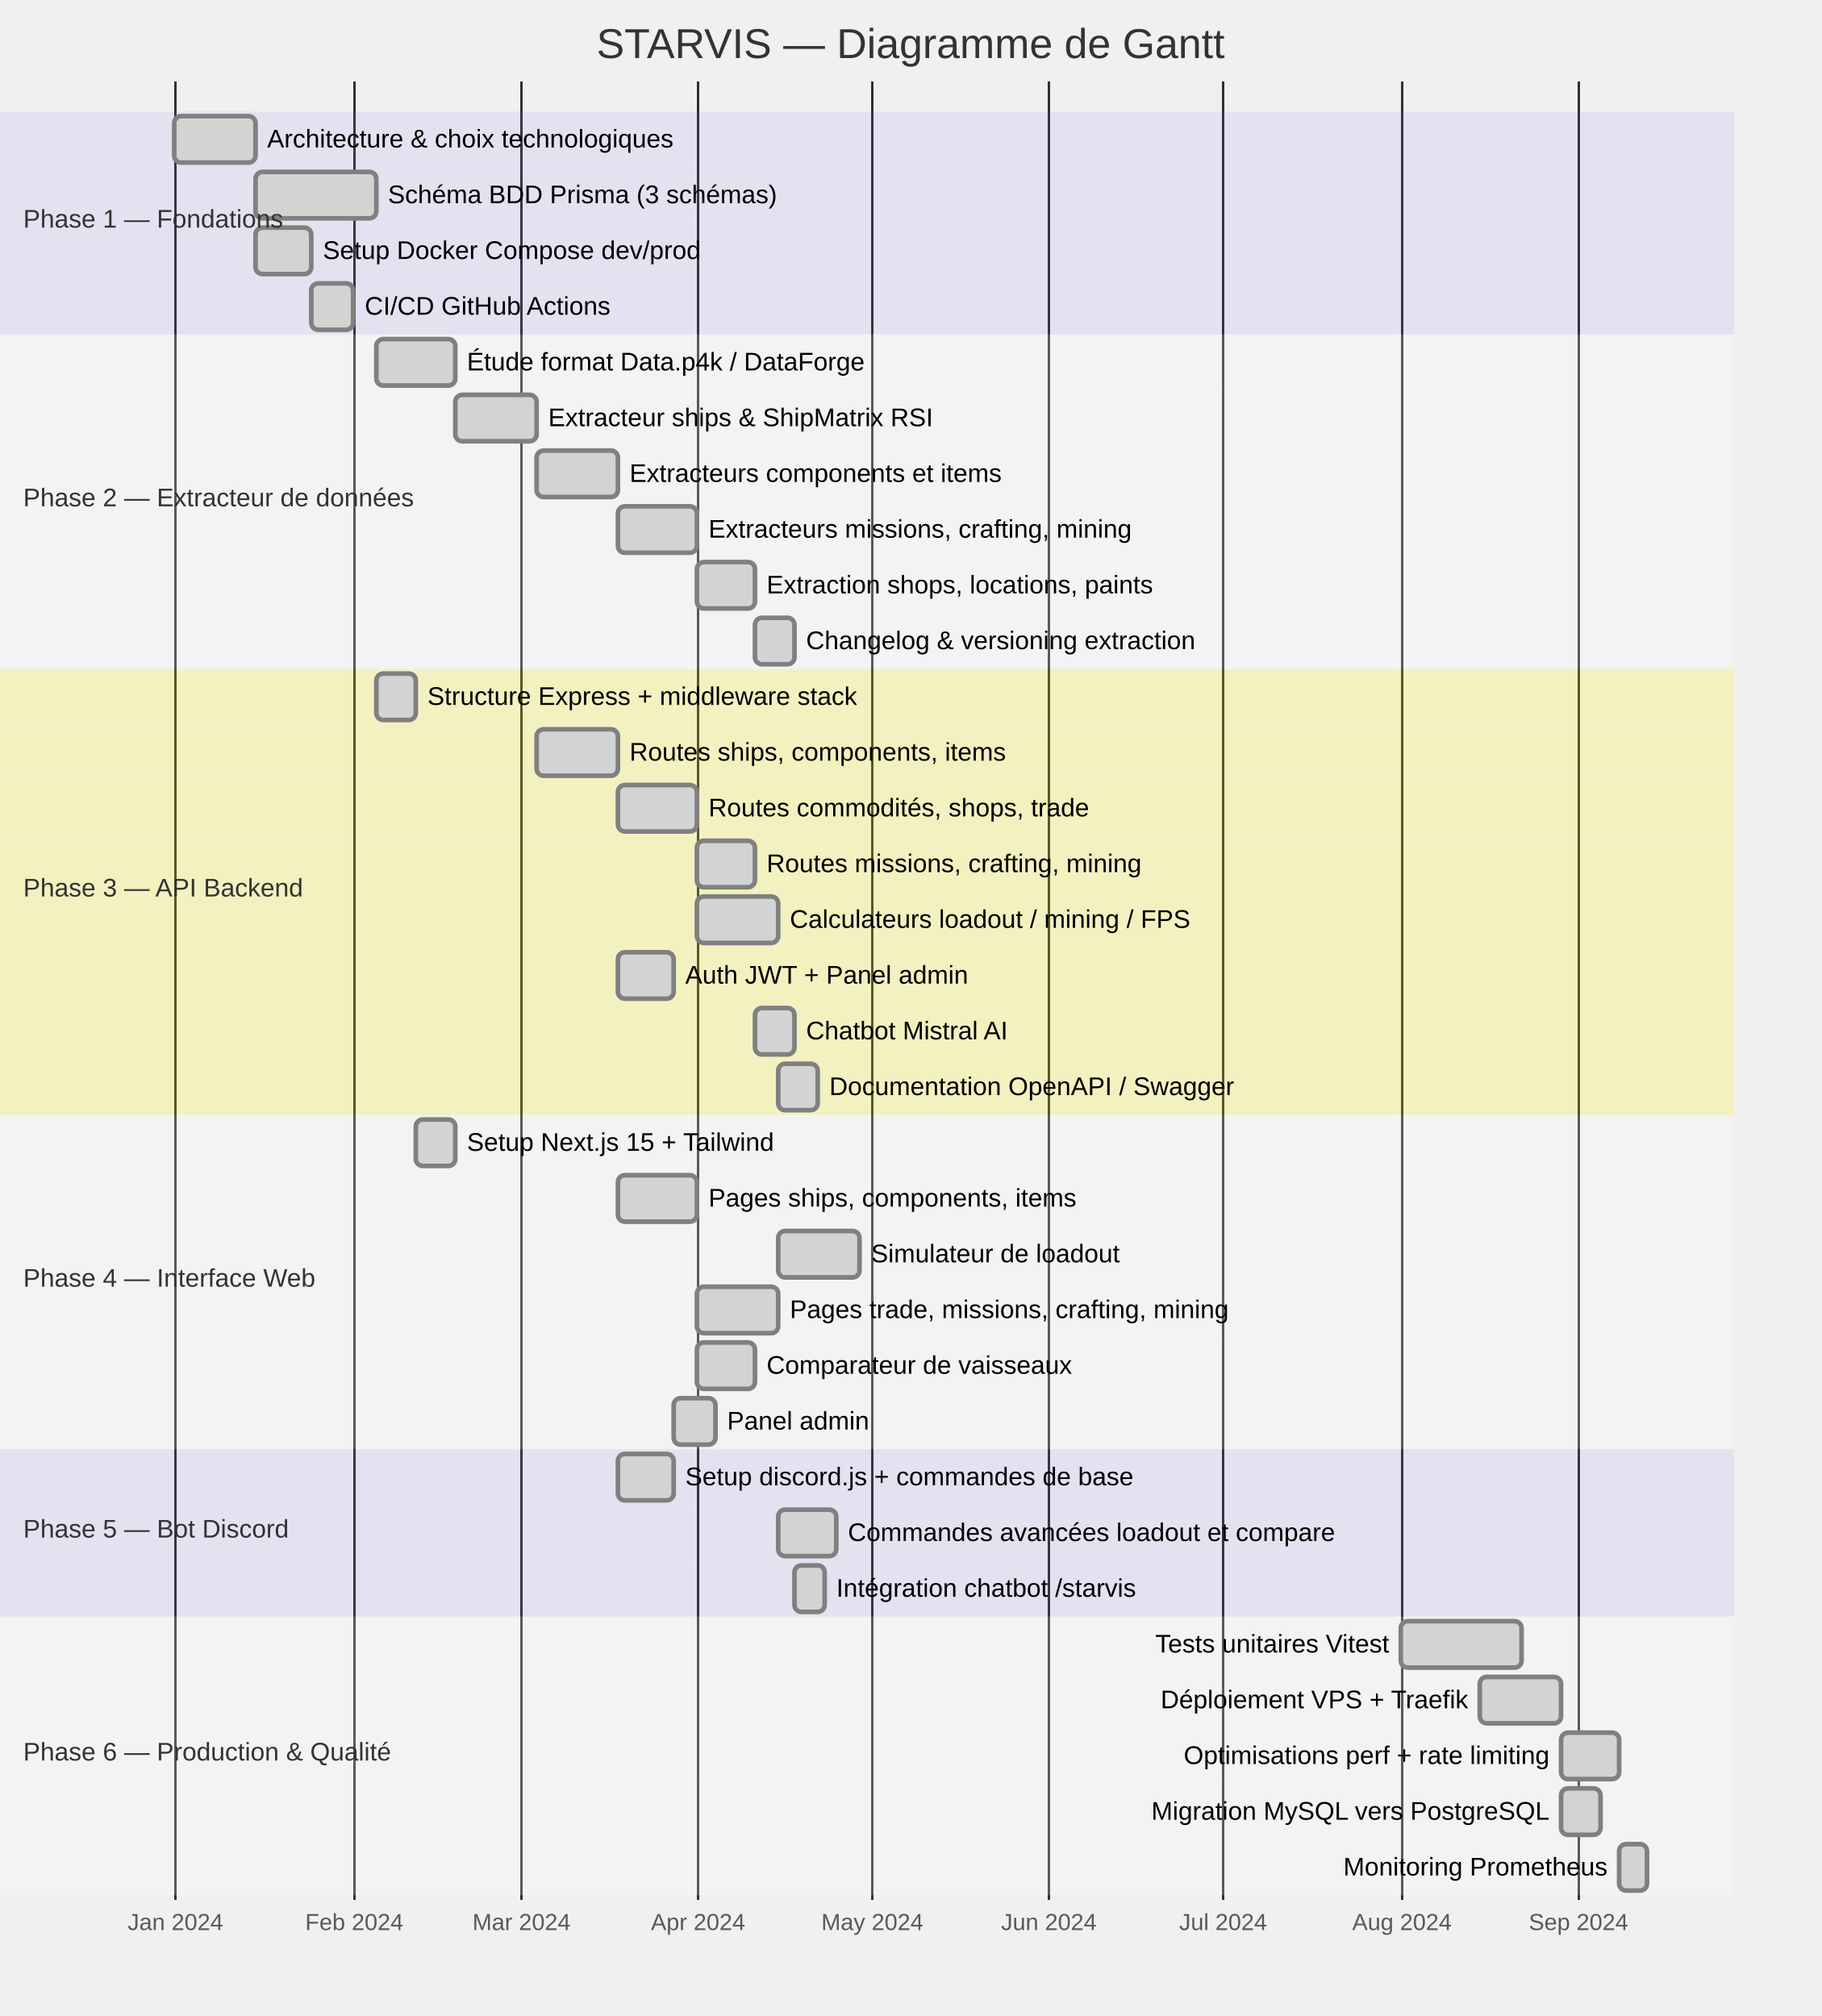
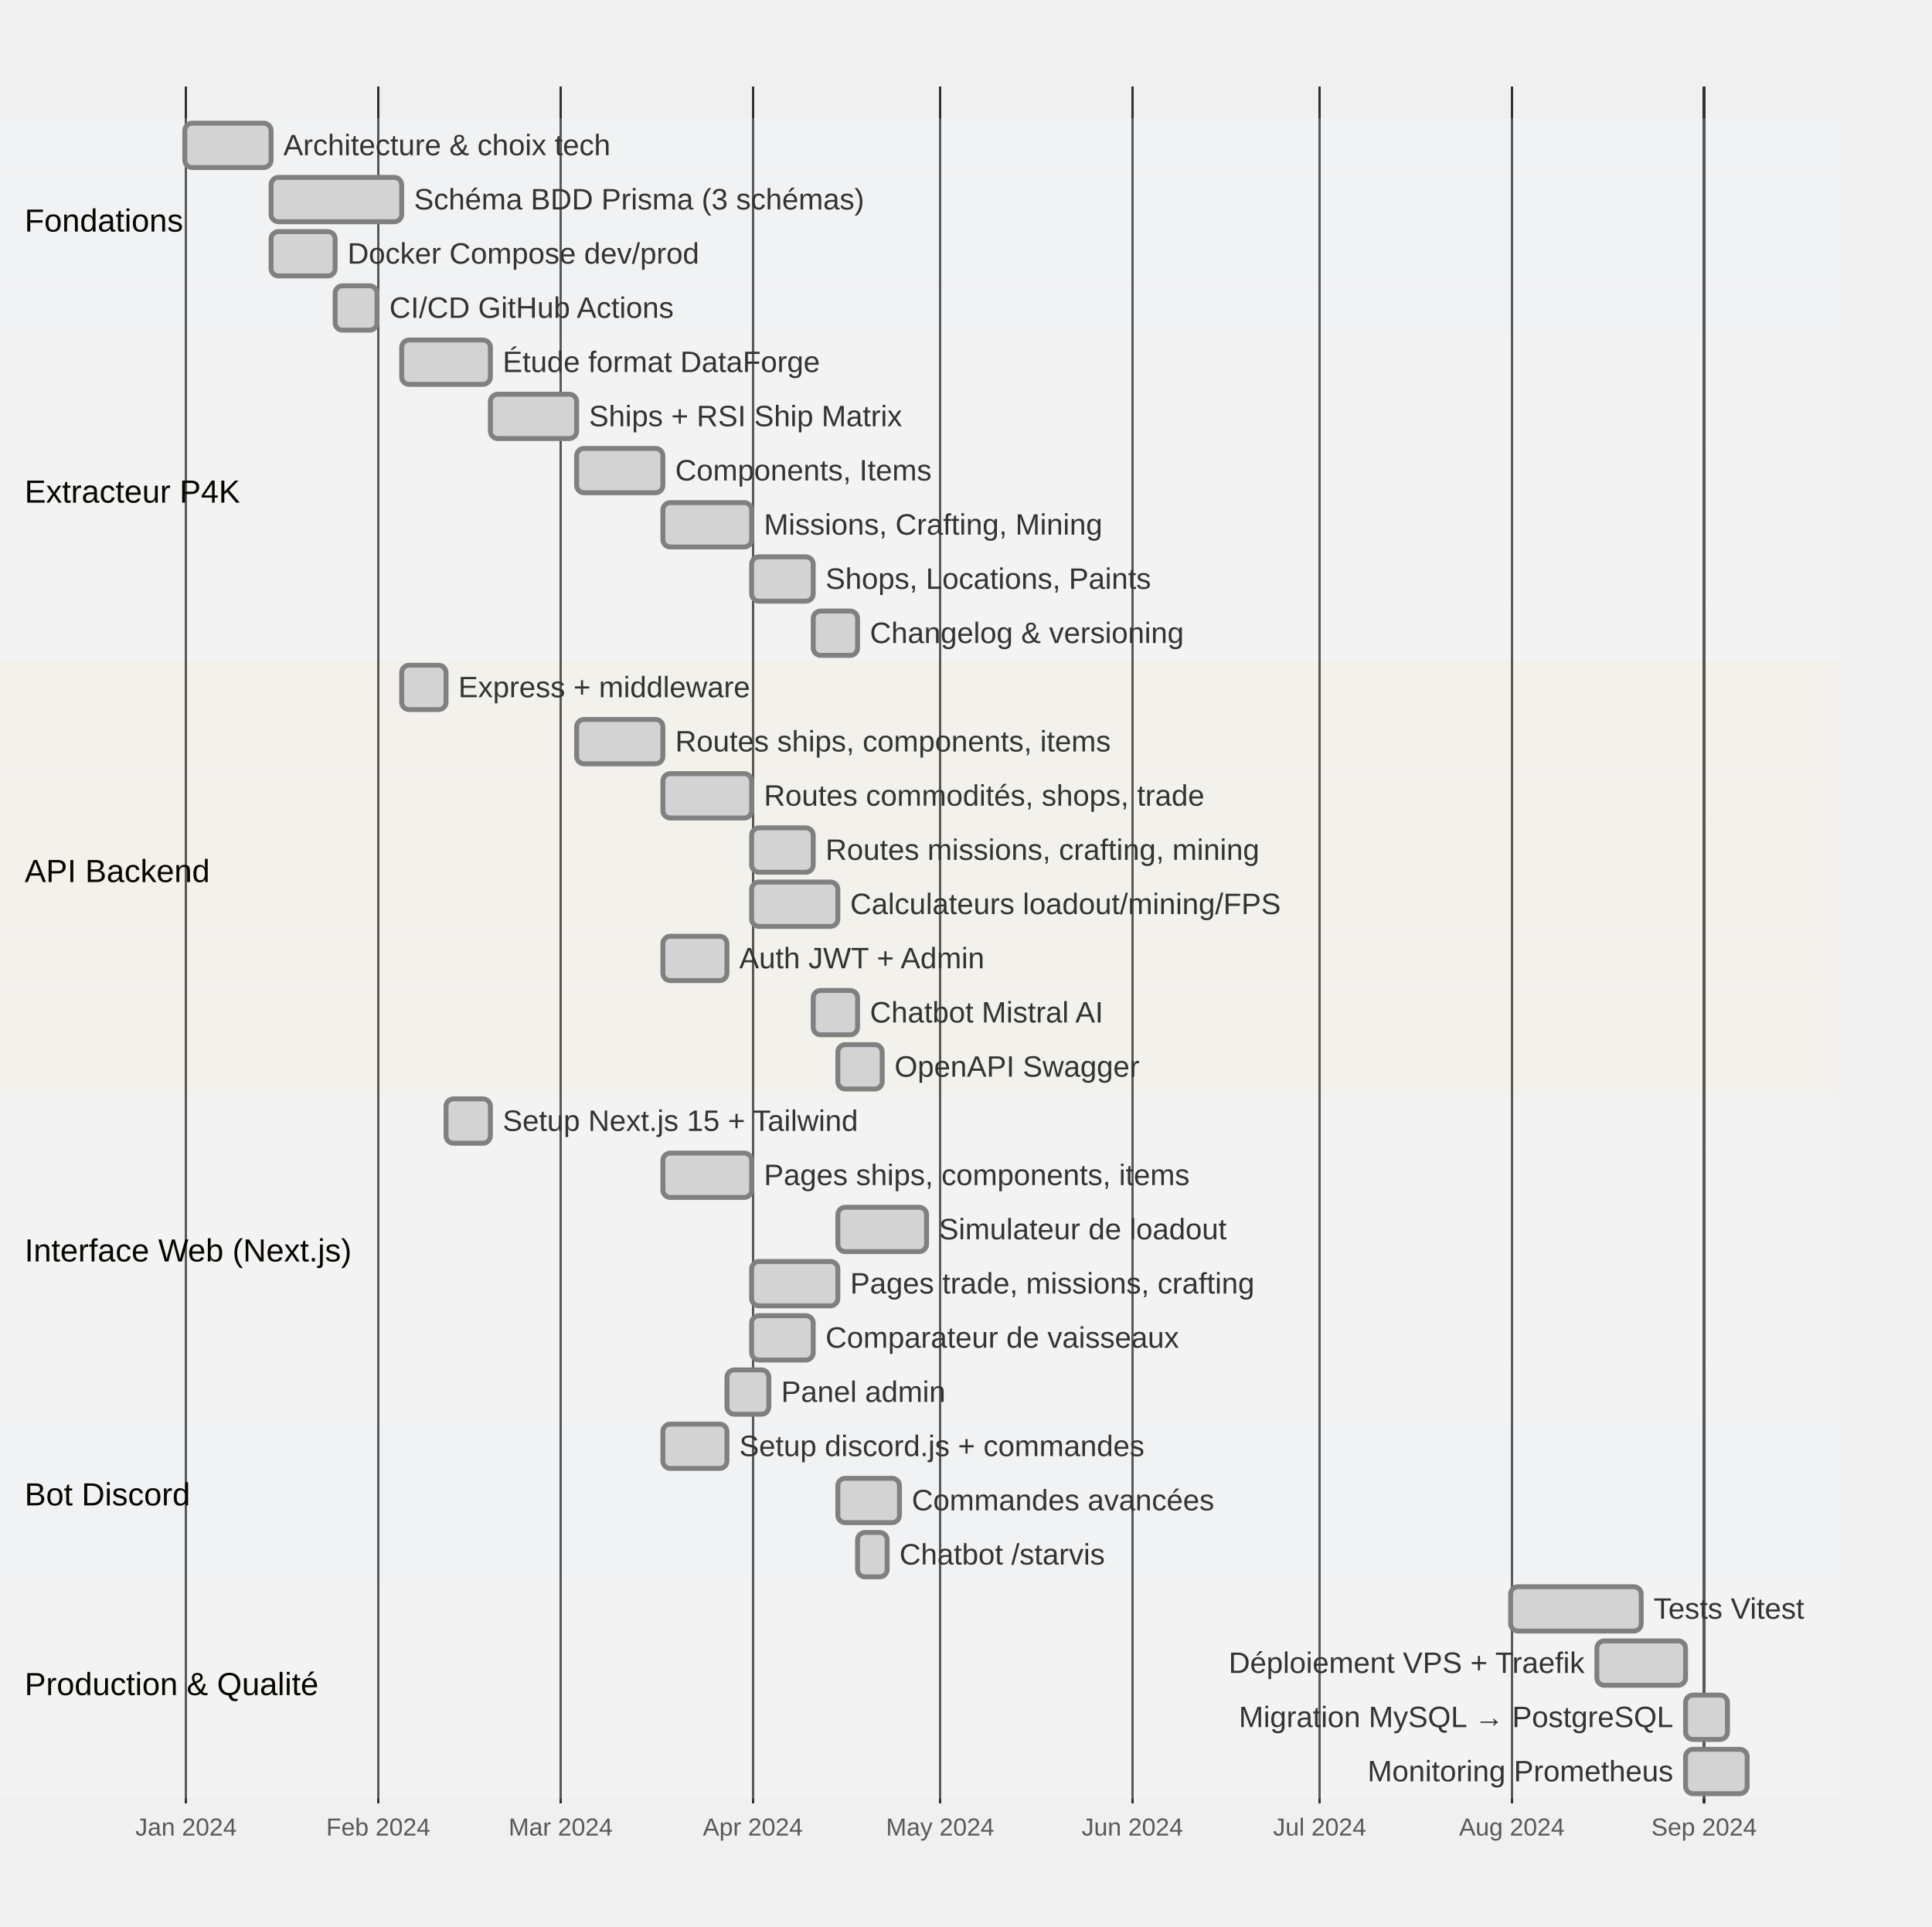
- <svg xmlns="http://www.w3.org/2000/svg" id="my-svg" width="100%" viewBox="0 0 784 868" style="max-width: 784px; background-color: white;" role="graphics-document document" aria-roledescription="gantt">
-   <style>#my-svg{font-family:"trebuchet ms",verdana,arial,sans-serif;font-size:16px;fill:#333;}@keyframes edge-animation-frame{from{stroke-dashoffset:0;}}@keyframes dash{to{stroke-dashoffset:0;}}#my-svg .edge-animation-slow{stroke-dasharray:9,5!important;stroke-dashoffset:900;animation:dash 50s linear infinite;stroke-linecap:round;}#my-svg .edge-animation-fast{stroke-dasharray:9,5!important;stroke-dashoffset:900;animation:dash 20s linear infinite;stroke-linecap:round;}#my-svg .error-icon{fill:#552222;}#my-svg .error-text{fill:#552222;stroke:#552222;}#my-svg .edge-thickness-normal{stroke-width:1px;}#my-svg .edge-thickness-thick{stroke-width:3.5px;}#my-svg .edge-pattern-solid{stroke-dasharray:0;}#my-svg .edge-thickness-invisible{stroke-width:0;fill:none;}#my-svg .edge-pattern-dashed{stroke-dasharray:3;}#my-svg .edge-pattern-dotted{stroke-dasharray:2;}#my-svg .marker{fill:#333333;stroke:#333333;}#my-svg .marker.cross{stroke:#333333;}#my-svg svg{font-family:"trebuchet ms",verdana,arial,sans-serif;font-size:16px;}#my-svg p{margin:0;}#my-svg .mermaid-main-font{font-family:"trebuchet ms",verdana,arial,sans-serif;}#my-svg .exclude-range{fill:#eeeeee;}#my-svg .section{stroke:none;opacity:0.2;}#my-svg .section0{fill:rgba(102, 102, 255, 0.49);}#my-svg .section2{fill:#fff400;}#my-svg .section1,#my-svg .section3{fill:white;opacity:0.2;}#my-svg .sectionTitle0{fill:#333;}#my-svg .sectionTitle1{fill:#333;}#my-svg .sectionTitle2{fill:#333;}#my-svg .sectionTitle3{fill:#333;}#my-svg .sectionTitle{text-anchor:start;font-family:"trebuchet ms",verdana,arial,sans-serif;}#my-svg .grid .tick{stroke:lightgrey;opacity:0.8;shape-rendering:crispEdges;}#my-svg .grid .tick text{font-family:"trebuchet ms",verdana,arial,sans-serif;fill:#333;}#my-svg .grid path{stroke-width:0;}#my-svg .today{fill:none;stroke:red;stroke-width:2px;}#my-svg .task{stroke-width:2;}#my-svg .taskText{text-anchor:middle;font-family:"trebuchet ms",verdana,arial,sans-serif;}#my-svg .taskTextOutsideRight{fill:black;text-anchor:start;font-family:"trebuchet ms",verdana,arial,sans-serif;}#my-svg .taskTextOutsideLeft{fill:black;text-anchor:end;}#my-svg .task.clickable{cursor:pointer;}#my-svg .taskText.clickable{cursor:pointer;fill:#003163!important;font-weight:bold;}#my-svg .taskTextOutsideLeft.clickable{cursor:pointer;fill:#003163!important;font-weight:bold;}#my-svg .taskTextOutsideRight.clickable{cursor:pointer;fill:#003163!important;font-weight:bold;}#my-svg .taskText0,#my-svg .taskText1,#my-svg .taskText2,#my-svg .taskText3{fill:white;}#my-svg .task0,#my-svg .task1,#my-svg .task2,#my-svg .task3{fill:#8a90dd;stroke:#534fbc;}#my-svg .taskTextOutside0,#my-svg .taskTextOutside2{fill:black;}#my-svg .taskTextOutside1,#my-svg .taskTextOutside3{fill:black;}#my-svg .active0,#my-svg .active1,#my-svg .active2,#my-svg .active3{fill:#bfc7ff;stroke:#534fbc;}#my-svg .activeText0,#my-svg .activeText1,#my-svg .activeText2,#my-svg .activeText3{fill:black!important;}#my-svg .done0,#my-svg .done1,#my-svg .done2,#my-svg .done3{stroke:grey;fill:lightgrey;stroke-width:2;}#my-svg .doneText0,#my-svg .doneText1,#my-svg .doneText2,#my-svg .doneText3{fill:black!important;}#my-svg .doneText0.taskTextOutsideLeft,#my-svg .doneText0.taskTextOutsideRight,#my-svg .doneText1.taskTextOutsideLeft,#my-svg .doneText1.taskTextOutsideRight,#my-svg .doneText2.taskTextOutsideLeft,#my-svg .doneText2.taskTextOutsideRight,#my-svg .doneText3.taskTextOutsideLeft,#my-svg .doneText3.taskTextOutsideRight{fill:black!important;}#my-svg .crit0,#my-svg .crit1,#my-svg .crit2,#my-svg .crit3{stroke:#ff8888;fill:red;stroke-width:2;}#my-svg .activeCrit0,#my-svg .activeCrit1,#my-svg .activeCrit2,#my-svg .activeCrit3{stroke:#ff8888;fill:#bfc7ff;stroke-width:2;}#my-svg .doneCrit0,#my-svg .doneCrit1,#my-svg .doneCrit2,#my-svg .doneCrit3{stroke:#ff8888;fill:lightgrey;stroke-width:2;cursor:pointer;shape-rendering:crispEdges;}#my-svg .milestone{transform:rotate(45deg) scale(0.8,0.8);}#my-svg .milestoneText{font-style:italic;}#my-svg .doneCritText0,#my-svg .doneCritText1,#my-svg .doneCritText2,#my-svg .doneCritText3{fill:black!important;}#my-svg .doneCritText0.taskTextOutsideLeft,#my-svg .doneCritText0.taskTextOutsideRight,#my-svg .doneCritText1.taskTextOutsideLeft,#my-svg .doneCritText1.taskTextOutsideRight,#my-svg .doneCritText2.taskTextOutsideLeft,#my-svg .doneCritText2.taskTextOutsideRight,#my-svg .doneCritText3.taskTextOutsideLeft,#my-svg .doneCritText3.taskTextOutsideRight{fill:black!important;}#my-svg .vert{stroke:navy;}#my-svg .vertText{font-size:15px;text-anchor:middle;fill:navy!important;}#my-svg .activeCritText0,#my-svg .activeCritText1,#my-svg .activeCritText2,#my-svg .activeCritText3{fill:black!important;}#my-svg .titleText{text-anchor:middle;font-size:18px;fill:#333;font-family:"trebuchet ms",verdana,arial,sans-serif;}#my-svg .node .neo-node{stroke:#9370DB;}#my-svg [data-look="neo"].node rect,#my-svg [data-look="neo"].cluster rect,#my-svg [data-look="neo"].node polygon{stroke:#9370DB;filter:drop-shadow(1px 2px 2px rgba(185, 185, 185, 1));}#my-svg [data-look="neo"].node path{stroke:#9370DB;stroke-width:1px;}#my-svg [data-look="neo"].node .outer-path{filter:drop-shadow(1px 2px 2px rgba(185, 185, 185, 1));}#my-svg [data-look="neo"].node .neo-line path{stroke:#9370DB;filter:none;}#my-svg [data-look="neo"].node circle{stroke:#9370DB;filter:drop-shadow(1px 2px 2px rgba(185, 185, 185, 1));}#my-svg [data-look="neo"].node circle .state-start{fill:#000000;}#my-svg [data-look="neo"].icon-shape .icon{fill:#9370DB;filter:drop-shadow(1px 2px 2px rgba(185, 185, 185, 1));}#my-svg [data-look="neo"].icon-shape .icon-neo path{stroke:#9370DB;filter:drop-shadow(1px 2px 2px rgba(185, 185, 185, 1));}#my-svg :root{--mermaid-font-family:"trebuchet ms",verdana,arial,sans-serif;}</style>
+ <svg xmlns="http://www.w3.org/2000/svg" id="my-svg" width="100%" viewBox="0 0 784 782" style="max-width: 784px; background-color: white;" role="graphics-document document" aria-roledescription="gantt">
+   <style>#my-svg{font-family:Arial;font-size:12px;fill:#333;}@keyframes edge-animation-frame{from{stroke-dashoffset:0;}}@keyframes dash{to{stroke-dashoffset:0;}}#my-svg .edge-animation-slow{stroke-dasharray:9,5!important;stroke-dashoffset:900;animation:dash 50s linear infinite;stroke-linecap:round;}#my-svg .edge-animation-fast{stroke-dasharray:9,5!important;stroke-dashoffset:900;animation:dash 20s linear infinite;stroke-linecap:round;}#my-svg .error-icon{fill:hsl(220.588, 100%, 98.333%);}#my-svg .error-text{fill:rgb(8.5, 5.75, 0);stroke:rgb(8.5, 5.75, 0);}#my-svg .edge-thickness-normal{stroke-width:1px;}#my-svg .edge-thickness-thick{stroke-width:3.5px;}#my-svg .edge-pattern-solid{stroke-dasharray:0;}#my-svg .edge-thickness-invisible{stroke-width:0;fill:none;}#my-svg .edge-pattern-dashed{stroke-dasharray:3;}#my-svg .edge-pattern-dotted{stroke-dasharray:2;}#my-svg .marker{fill:#0b0b0b;stroke:#0b0b0b;}#my-svg .marker.cross{stroke:#0b0b0b;}#my-svg svg{font-family:Arial;font-size:12px;}#my-svg p{margin:0;}#my-svg .mermaid-main-font{font-family:Arial;}#my-svg .exclude-range{fill:#eeeeee;}#my-svg .section{stroke:none;opacity:0.2;}#my-svg .section0{fill:hsl(220.588, 100%, 98.333%);}#my-svg .section2{fill:#fff4dd;}#my-svg .section1,#my-svg .section3{fill:white;opacity:0.2;}#my-svg .sectionTitle0{fill:rgb(8.5, 5.75, 0);}#my-svg .sectionTitle1{fill:rgb(8.5, 5.75, 0);}#my-svg .sectionTitle2{fill:rgb(8.5, 5.75, 0);}#my-svg .sectionTitle3{fill:rgb(8.5, 5.75, 0);}#my-svg .sectionTitle{text-anchor:start;font-family:Arial;}#my-svg .grid .tick{stroke:lightgrey;opacity:0.8;shape-rendering:crispEdges;}#my-svg .grid .tick text{font-family:Arial;fill:#333;}#my-svg .grid path{stroke-width:0;}#my-svg .today{fill:none;stroke:red;stroke-width:2px;}#my-svg .task{stroke-width:2;}#my-svg .taskText{text-anchor:middle;font-family:Arial;}#my-svg .taskTextOutsideRight{fill:#333;text-anchor:start;font-family:Arial;}#my-svg .taskTextOutsideLeft{fill:#333;text-anchor:end;}#my-svg .task.clickable{cursor:pointer;}#my-svg .taskText.clickable{cursor:pointer;fill:#003163!important;font-weight:bold;}#my-svg .taskTextOutsideLeft.clickable{cursor:pointer;fill:#003163!important;font-weight:bold;}#my-svg .taskTextOutsideRight.clickable{cursor:pointer;fill:#003163!important;font-weight:bold;}#my-svg .taskText0,#my-svg .taskText1,#my-svg .taskText2,#my-svg .taskText3{fill:#333;}#my-svg .task0,#my-svg .task1,#my-svg .task2,#my-svg .task3{fill:#fff4dd;stroke:hsl(40.588, 60%, 83.333%);}#my-svg .taskTextOutside0,#my-svg .taskTextOutside2{fill:#333;}#my-svg .taskTextOutside1,#my-svg .taskTextOutside3{fill:#333;}#my-svg .active0,#my-svg .active1,#my-svg .active2,#my-svg .active3{fill:hsl(40.588, 100%, 100%);stroke:#fff4dd;}#my-svg .activeText0,#my-svg .activeText1,#my-svg .activeText2,#my-svg .activeText3{fill:#333!important;}#my-svg .done0,#my-svg .done1,#my-svg .done2,#my-svg .done3{stroke:grey;fill:lightgrey;stroke-width:2;}#my-svg .doneText0,#my-svg .doneText1,#my-svg .doneText2,#my-svg .doneText3{fill:#333!important;}#my-svg .doneText0.taskTextOutsideLeft,#my-svg .doneText0.taskTextOutsideRight,#my-svg .doneText1.taskTextOutsideLeft,#my-svg .doneText1.taskTextOutsideRight,#my-svg .doneText2.taskTextOutsideLeft,#my-svg .doneText2.taskTextOutsideRight,#my-svg .doneText3.taskTextOutsideLeft,#my-svg .doneText3.taskTextOutsideRight{fill:#333!important;}#my-svg .crit0,#my-svg .crit1,#my-svg .crit2,#my-svg .crit3{stroke:#ff8888;fill:red;stroke-width:2;}#my-svg .activeCrit0,#my-svg .activeCrit1,#my-svg .activeCrit2,#my-svg .activeCrit3{stroke:#ff8888;fill:hsl(40.588, 100%, 100%);stroke-width:2;}#my-svg .doneCrit0,#my-svg .doneCrit1,#my-svg .doneCrit2,#my-svg .doneCrit3{stroke:#ff8888;fill:lightgrey;stroke-width:2;cursor:pointer;shape-rendering:crispEdges;}#my-svg .milestone{transform:rotate(45deg) scale(0.8,0.8);}#my-svg .milestoneText{font-style:italic;}#my-svg .doneCritText0,#my-svg .doneCritText1,#my-svg .doneCritText2,#my-svg .doneCritText3{fill:#333!important;}#my-svg .doneCritText0.taskTextOutsideLeft,#my-svg .doneCritText0.taskTextOutsideRight,#my-svg .doneCritText1.taskTextOutsideLeft,#my-svg .doneCritText1.taskTextOutsideRight,#my-svg .doneCritText2.taskTextOutsideLeft,#my-svg .doneCritText2.taskTextOutsideRight,#my-svg .doneCritText3.taskTextOutsideLeft,#my-svg .doneCritText3.taskTextOutsideRight{fill:#333!important;}#my-svg .vert{stroke:navy;}#my-svg .vertText{font-size:15px;text-anchor:middle;fill:navy!important;}#my-svg .activeCritText0,#my-svg .activeCritText1,#my-svg .activeCritText2,#my-svg .activeCritText3{fill:#333!important;}#my-svg .titleText{text-anchor:middle;font-size:18px;fill:rgb(8.5, 5.75, 0);font-family:Arial;}#my-svg .node .neo-node{stroke:hsl(40.588, 60%, 83.333%);}#my-svg [data-look="neo"].node rect,#my-svg [data-look="neo"].cluster rect,#my-svg [data-look="neo"].node polygon{stroke:url(#my-svg-gradient);filter:drop-shadow( 1px 2px 2px rgba(185,185,185,1));}#my-svg [data-look="neo"].node path{stroke:url(#my-svg-gradient);stroke-width:1px;}#my-svg [data-look="neo"].node .outer-path{filter:drop-shadow( 1px 2px 2px rgba(185,185,185,1));}#my-svg [data-look="neo"].node .neo-line path{stroke:hsl(40.588, 60%, 83.333%);filter:none;}#my-svg [data-look="neo"].node circle{stroke:url(#my-svg-gradient);filter:drop-shadow( 1px 2px 2px rgba(185,185,185,1));}#my-svg [data-look="neo"].node circle .state-start{fill:#000000;}#my-svg [data-look="neo"].icon-shape .icon{fill:url(#my-svg-gradient);filter:drop-shadow( 1px 2px 2px rgba(185,185,185,1));}#my-svg [data-look="neo"].icon-shape .icon-neo path{stroke:url(#my-svg-gradient);filter:drop-shadow( 1px 2px 2px rgba(185,185,185,1));}#my-svg :root{--mermaid-font-family:"trebuchet ms",verdana,arial,sans-serif;}</style>
  <g />
-   <g class="grid" transform="translate(75, 818)" fill="none" font-size="10" font-family="sans-serif" text-anchor="middle">
-     <path class="domain" stroke="currentColor" d="M0.5,-783V0.5H634.5V-783" />
+   <g class="grid" transform="translate(75, 732)" fill="none" font-size="10" font-family="sans-serif" text-anchor="middle">
+     <path class="domain" stroke="currentColor" d="M0.5,-697V0.5H634.5V-697" />
    <g class="tick" opacity="1" transform="translate(0.5,0)">
-       <line stroke="currentColor" y2="-783" />
+       <line stroke="currentColor" y2="-697" />
      <text fill="#000" y="3" dy="1em" stroke="none" font-size="10" style="text-anchor: middle;"> Jan 2024</text>
    </g>
-     <g class="tick" opacity="1" transform="translate(77.5,0)">
-       <line stroke="currentColor" y2="-783" />
+     <g class="tick" opacity="1" transform="translate(78.5,0)">
+       <line stroke="currentColor" y2="-697" />
      <text fill="#000" y="3" dy="1em" stroke="none" font-size="10" style="text-anchor: middle;"> Feb 2024</text>
    </g>
-     <g class="tick" opacity="1" transform="translate(149.5,0)">
-       <line stroke="currentColor" y2="-783" />
+     <g class="tick" opacity="1" transform="translate(152.5,0)">
+       <line stroke="currentColor" y2="-697" />
      <text fill="#000" y="3" dy="1em" stroke="none" font-size="10" style="text-anchor: middle;"> Mar 2024</text>
    </g>
-     <g class="tick" opacity="1" transform="translate(225.5,0)">
-       <line stroke="currentColor" y2="-783" />
+     <g class="tick" opacity="1" transform="translate(230.5,0)">
+       <line stroke="currentColor" y2="-697" />
      <text fill="#000" y="3" dy="1em" stroke="none" font-size="10" style="text-anchor: middle;"> Apr 2024</text>
    </g>
-     <g class="tick" opacity="1" transform="translate(300.5,0)">
-       <line stroke="currentColor" y2="-783" />
+     <g class="tick" opacity="1" transform="translate(306.5,0)">
+       <line stroke="currentColor" y2="-697" />
      <text fill="#000" y="3" dy="1em" stroke="none" font-size="10" style="text-anchor: middle;"> May 2024</text>
    </g>
-     <g class="tick" opacity="1" transform="translate(376.5,0)">
-       <line stroke="currentColor" y2="-783" />
+     <g class="tick" opacity="1" transform="translate(384.5,0)">
+       <line stroke="currentColor" y2="-697" />
      <text fill="#000" y="3" dy="1em" stroke="none" font-size="10" style="text-anchor: middle;"> Jun 2024</text>
    </g>
-     <g class="tick" opacity="1" transform="translate(451.5,0)">
-       <line stroke="currentColor" y2="-783" />
+     <g class="tick" opacity="1" transform="translate(460.5,0)">
+       <line stroke="currentColor" y2="-697" />
      <text fill="#000" y="3" dy="1em" stroke="none" font-size="10" style="text-anchor: middle;"> Jul 2024</text>
    </g>
-     <g class="tick" opacity="1" transform="translate(528.5,0)">
-       <line stroke="currentColor" y2="-783" />
+     <g class="tick" opacity="1" transform="translate(538.5,0)">
+       <line stroke="currentColor" y2="-697" />
      <text fill="#000" y="3" dy="1em" stroke="none" font-size="10" style="text-anchor: middle;"> Aug 2024</text>
    </g>
-     <g class="tick" opacity="1" transform="translate(604.5,0)">
-       <line stroke="currentColor" y2="-783" />
+     <g class="tick" opacity="1" transform="translate(616.5,0)">
+       <line stroke="currentColor" y2="-697" />
      <text fill="#000" y="3" dy="1em" stroke="none" font-size="10" style="text-anchor: middle;"> Sep 2024</text>
    </g>
  </g>
  <g>
-     <rect x="0" y="48" width="746.5" height="24" class="section section0" />
-     <rect x="0" y="72" width="746.5" height="24" class="section section0" />
-     <rect x="0" y="96" width="746.5" height="24" class="section section0" />
-     <rect x="0" y="120" width="746.5" height="24" class="section section0" />
-     <rect x="0" y="144" width="746.5" height="24" class="section section1" />
-     <rect x="0" y="288" width="746.5" height="24" class="section section2" />
-     <rect x="0" y="480" width="746.5" height="24" class="section section3" />
-     <rect x="0" y="168" width="746.5" height="24" class="section section1" />
-     <rect x="0" y="192" width="746.5" height="24" class="section section1" />
-     <rect x="0" y="312" width="746.5" height="24" class="section section2" />
-     <rect x="0" y="216" width="746.5" height="24" class="section section1" />
-     <rect x="0" y="336" width="746.5" height="24" class="section section2" />
-     <rect x="0" y="408" width="746.5" height="24" class="section section2" />
-     <rect x="0" y="504" width="746.5" height="24" class="section section3" />
-     <rect x="0" y="624" width="746.5" height="24" class="section section0" />
-     <rect x="0" y="600" width="746.5" height="24" class="section section3" />
-     <rect x="0" y="240" width="746.5" height="24" class="section section1" />
-     <rect x="0" y="360" width="746.5" height="24" class="section section2" />
-     <rect x="0" y="384" width="746.5" height="24" class="section section2" />
-     <rect x="0" y="552" width="746.5" height="24" class="section section3" />
-     <rect x="0" y="576" width="746.5" height="24" class="section section3" />
-     <rect x="0" y="264" width="746.5" height="24" class="section section1" />
-     <rect x="0" y="432" width="746.5" height="24" class="section section2" />
-     <rect x="0" y="456" width="746.5" height="24" class="section section2" />
-     <rect x="0" y="528" width="746.5" height="24" class="section section3" />
-     <rect x="0" y="648" width="746.5" height="24" class="section section0" />
-     <rect x="0" y="672" width="746.5" height="24" class="section section0" />
-     <rect x="0" y="696" width="746.5" height="24" class="section section1" />
-     <rect x="0" y="720" width="746.5" height="24" class="section section1" />
-     <rect x="0" y="744" width="746.5" height="24" class="section section1" />
-     <rect x="0" y="768" width="746.5" height="24" class="section section1" />
-     <rect x="0" y="792" width="746.5" height="24" class="section section1" />
+     <rect x="0" y="48" width="746.5" height="22" class="section section0" />
+     <rect x="0" y="70" width="746.5" height="22" class="section section0" />
+     <rect x="0" y="92" width="746.5" height="22" class="section section0" />
+     <rect x="0" y="114" width="746.5" height="22" class="section section0" />
+     <rect x="0" y="136" width="746.5" height="22" class="section section1" />
+     <rect x="0" y="268" width="746.5" height="22" class="section section2" />
+     <rect x="0" y="444" width="746.5" height="22" class="section section3" />
+     <rect x="0" y="158" width="746.5" height="22" class="section section1" />
+     <rect x="0" y="180" width="746.5" height="22" class="section section1" />
+     <rect x="0" y="290" width="746.5" height="22" class="section section2" />
+     <rect x="0" y="202" width="746.5" height="22" class="section section1" />
+     <rect x="0" y="312" width="746.5" height="22" class="section section2" />
+     <rect x="0" y="378" width="746.5" height="22" class="section section2" />
+     <rect x="0" y="466" width="746.5" height="22" class="section section3" />
+     <rect x="0" y="576" width="746.5" height="22" class="section section0" />
+     <rect x="0" y="554" width="746.5" height="22" class="section section3" />
+     <rect x="0" y="224" width="746.5" height="22" class="section section1" />
+     <rect x="0" y="334" width="746.5" height="22" class="section section2" />
+     <rect x="0" y="356" width="746.5" height="22" class="section section2" />
+     <rect x="0" y="510" width="746.5" height="22" class="section section3" />
+     <rect x="0" y="532" width="746.5" height="22" class="section section3" />
+     <rect x="0" y="246" width="746.5" height="22" class="section section1" />
+     <rect x="0" y="400" width="746.5" height="22" class="section section2" />
+     <rect x="0" y="422" width="746.5" height="22" class="section section2" />
+     <rect x="0" y="488" width="746.5" height="22" class="section section3" />
+     <rect x="0" y="598" width="746.5" height="22" class="section section0" />
+     <rect x="0" y="620" width="746.5" height="22" class="section section0" />
+     <rect x="0" y="642" width="746.5" height="22" class="section section1" />
+     <rect x="0" y="664" width="746.5" height="22" class="section section1" />
+     <rect x="0" y="686" width="746.5" height="22" class="section section1" />
+     <rect x="0" y="708" width="746.5" height="22" class="section section1" />
  </g>
  <g>
-     <rect id="my-svg-arch" rx="3" ry="3" x="75" y="50" width="35" height="20" transform-origin="92.5px 60px" class="task done0" />
-     <rect id="my-svg-db" rx="3" ry="3" x="110" y="74" width="52" height="20" transform-origin="136px 84px" class="task done0" />
-     <rect id="my-svg-docker" rx="3" ry="3" x="110" y="98" width="24" height="20" transform-origin="122px 108px" class="task done0" />
-     <rect id="my-svg-cicd" rx="3" ry="3" x="134" y="122" width="18" height="20" transform-origin="143px 132px" class="task done0" />
-     <rect id="my-svg-p4k" rx="3" ry="3" x="162" y="146" width="34" height="20" transform-origin="179px 156px" class="task done1" />
-     <rect id="my-svg-api1" rx="3" ry="3" x="162" y="290" width="17" height="20" transform-origin="170.5px 300px" class="task done2" />
-     <rect id="my-svg-ihm1" rx="3" ry="3" x="179" y="482" width="17" height="20" transform-origin="187.5px 492px" class="task done3" />
-     <rect id="my-svg-ext1" rx="3" ry="3" x="196" y="170" width="35" height="20" transform-origin="213.5px 180px" class="task done1" />
-     <rect id="my-svg-ext2" rx="3" ry="3" x="231" y="194" width="35" height="20" transform-origin="248.5px 204px" class="task done1" />
-     <rect id="my-svg-api2" rx="3" ry="3" x="231" y="314" width="35" height="20" transform-origin="248.5px 324px" class="task done2" />
-     <rect id="my-svg-ext3" rx="3" ry="3" x="266" y="218" width="34" height="20" transform-origin="283px 228px" class="task done1" />
-     <rect id="my-svg-api3" rx="3" ry="3" x="266" y="338" width="34" height="20" transform-origin="283px 348px" class="task done2" />
-     <rect id="my-svg-auth" rx="3" ry="3" x="266" y="410" width="24" height="20" transform-origin="278px 420px" class="task done2" />
-     <rect id="my-svg-ihm2" rx="3" ry="3" x="266" y="506" width="34" height="20" transform-origin="283px 516px" class="task done3" />
-     <rect id="my-svg-bot1" rx="3" ry="3" x="266" y="626" width="24" height="20" transform-origin="278px 636px" class="task done0" />
-     <rect id="my-svg-ihm6" rx="3" ry="3" x="290" y="602" width="18" height="20" transform-origin="299px 612px" class="task done3" />
-     <rect id="my-svg-ext4" rx="3" ry="3" x="300" y="242" width="25" height="20" transform-origin="312.5px 252px" class="task done1" />
-     <rect id="my-svg-api4" rx="3" ry="3" x="300" y="362" width="25" height="20" transform-origin="312.5px 372px" class="task done2" />
-     <rect id="my-svg-api5" rx="3" ry="3" x="300" y="386" width="35" height="20" transform-origin="317.5px 396px" class="task done2" />
-     <rect id="my-svg-ihm4" rx="3" ry="3" x="300" y="554" width="35" height="20" transform-origin="317.5px 564px" class="task done3" />
-     <rect id="my-svg-ihm5" rx="3" ry="3" x="300" y="578" width="25" height="20" transform-origin="312.5px 588px" class="task done3" />
-     <rect id="my-svg-chg" rx="3" ry="3" x="325" y="266" width="17" height="20" transform-origin="333.5px 276px" class="task done1" />
-     <rect id="my-svg-chat" rx="3" ry="3" x="325" y="434" width="17" height="20" transform-origin="333.5px 444px" class="task done2" />
-     <rect id="my-svg-swag" rx="3" ry="3" x="335" y="458" width="17" height="20" transform-origin="343.5px 468px" class="task done2" />
-     <rect id="my-svg-ihm3" rx="3" ry="3" x="335" y="530" width="35" height="20" transform-origin="352.5px 540px" class="task done3" />
-     <rect id="my-svg-bot2" rx="3" ry="3" x="335" y="650" width="25" height="20" transform-origin="347.5px 660px" class="task done0" />
-     <rect id="my-svg-bot3" rx="3" ry="3" x="342" y="674" width="13" height="20" transform-origin="348.5px 684px" class="task done0" />
-     <rect id="my-svg-tests" rx="3" ry="3" x="603" y="698" width="52" height="20" transform-origin="629px 708px" class="task done1" />
-     <rect id="my-svg-deploy" rx="3" ry="3" x="637" y="722" width="35" height="20" transform-origin="654.5px 732px" class="task done1" />
-     <rect id="my-svg-perf" rx="3" ry="3" x="672" y="746" width="25" height="20" transform-origin="684.5px 756px" class="task done1" />
-     <rect id="my-svg-migrate" rx="3" ry="3" x="672" y="770" width="17" height="20" transform-origin="680.5px 780px" class="task done1" />
-     <rect id="my-svg-monit" rx="3" ry="3" x="697" y="794" width="12" height="20" transform-origin="703px 804px" class="task done1" />
-     <text id="my-svg-arch-text" font-size="11" x="115" y="63.5" class="taskTextOutsideRight taskTextOutside0  doneText0 width-175.37744140625">Architecture &amp; choix technologiques       </text>
-     <text id="my-svg-db-text" font-size="11" x="167" y="87.5" class="taskTextOutsideRight taskTextOutside0  doneText0 width-167.5">Schéma BDD Prisma (3 schémas)             </text>
-     <text id="my-svg-docker-text" font-size="11" x="139" y="111.5" class="taskTextOutsideRight taskTextOutside0  doneText0 width-162.65625">Setup Docker Compose dev/prod             </text>
-     <text id="my-svg-cicd-text" font-size="11" x="157" y="135.5" class="taskTextOutsideRight taskTextOutside0  doneText0 width-106.2568359375">CI/CD GitHub Actions                      </text>
-     <text id="my-svg-p4k-text" font-size="11" x="201" y="159.5" class="taskTextOutsideRight taskTextOutside1  doneText1 width-171.203125">Étude format Data.p4k / DataForge         </text>
-     <text id="my-svg-api1-text" font-size="11" x="184" y="303.5" class="taskTextOutsideRight taskTextOutside2  doneText2 width-185.43212890625">Structure Express + middleware stack      </text>
-     <text id="my-svg-ihm1-text" font-size="11" x="201" y="495.5" class="taskTextOutsideRight taskTextOutside3  doneText3 width-132.1875">Setup Next.js 15 + Tailwind               </text>
-     <text id="my-svg-ext1-text" font-size="11" x="236" y="183.5" class="taskTextOutsideRight taskTextOutside1  doneText1 width-165.671875">Extracteur ships &amp; ShipMatrix RSI         </text>
-     <text id="my-svg-ext2-text" font-size="11" x="271" y="207.5" class="taskTextOutsideRight taskTextOutside1  doneText1 width-160.6767578125">Extracteurs components et items           </text>
-     <text id="my-svg-api2-text" font-size="11" x="271" y="327.5" class="taskTextOutsideRight taskTextOutside2  doneText2 width-162.51904296875">Routes ships, components, items           </text>
-     <text id="my-svg-ext3-text" font-size="11" x="305" y="231.5" class="taskTextOutsideRight taskTextOutside1  doneText1 width-182.171875">Extracteurs missions, crafting, mining    </text>
-     <text id="my-svg-api3-text" font-size="11" x="305" y="351.5" class="taskTextOutsideRight taskTextOutside2  doneText2 width-163.859375">Routes commodités, shops, trade           </text>
-     <text id="my-svg-auth-text" font-size="11" x="295" y="423.5" class="taskTextOutsideRight taskTextOutside2  doneText2 width-121.78125">Auth JWT + Panel admin                    </text>
-     <text id="my-svg-ihm2-text" font-size="11" x="305" y="519.5" class="taskTextOutsideRight taskTextOutside3  doneText3 width-158.85595703125">Pages ships, components, items            </text>
-     <text id="my-svg-bot1-text" font-size="11" x="295" y="639.5" class="taskTextOutsideRight taskTextOutside0  doneText0 width-192.921875">Setup discord.js + commandes de base      </text>
-     <text id="my-svg-ihm6-text" font-size="11" x="313" y="615.5" class="taskTextOutsideRight taskTextOutside3  doneText3 width-61.15625">Panel admin                               </text>
-     <text id="my-svg-ext4-text" font-size="11" x="330" y="255.5" class="taskTextOutsideRight taskTextOutside1  doneText1 width-166.810546875">Extraction shops, locations, paints       </text>
-     <text id="my-svg-api4-text" font-size="11" x="330" y="375.5" class="taskTextOutsideRight taskTextOutside2  doneText2 width-161.40625">Routes missions, crafting, mining         </text>
-     <text id="my-svg-api5-text" font-size="11" x="340" y="399.5" class="taskTextOutsideRight taskTextOutside2  doneText2 width-172.421875">Calculateurs loadout / mining / FPS       </text>
-     <text id="my-svg-ihm4-text" font-size="11" x="340" y="567.5" class="taskTextOutsideRight taskTextOutside3  doneText3 width-188.921875">Pages trade, missions, crafting, mining   </text>
-     <text id="my-svg-ihm5-text" font-size="11" x="330" y="591.5" class="taskTextOutsideRight taskTextOutside3  doneText3 width-131.95751953125">Comparateur de vaisseaux                  </text>
-     <text id="my-svg-chg-text" font-size="11" x="347" y="279.5" class="taskTextOutsideRight taskTextOutside1  doneText1 width-167.546875">Changelog &amp; versioning extraction         </text>
-     <text id="my-svg-chat-text" font-size="11" x="347" y="447.5" class="taskTextOutsideRight taskTextOutside2  doneText2 width-86.828125">Chatbot Mistral AI                        </text>
-     <text id="my-svg-swag-text" font-size="11" x="357" y="471.5" class="taskTextOutsideRight taskTextOutside2  doneText2 width-174.60205078125">Documentation OpenAPI / Swagger           </text>
-     <text id="my-svg-ihm3-text" font-size="11" x="375" y="543.5" class="taskTextOutsideRight taskTextOutside3  doneText3 width-107.015625">Simulateur de loadout                     </text>
-     <text id="my-svg-bot2-text" font-size="11" x="365" y="663.5" class="taskTextOutsideRight taskTextOutside0  doneText0 width-209.734375">Commandes avancées loadout et compare     </text>
-     <text id="my-svg-bot3-text" font-size="11" x="360" y="687.5" class="taskTextOutsideRight taskTextOutside0  doneText0 width-129.513671875">Intégration chatbot /starvis              </text>
-     <text id="my-svg-tests-text" font-size="11" x="598" y="711.5" class="taskTextOutsideLeft taskTextOutside1  doneText1">Tests unitaires Vitest                    </text>
-     <text id="my-svg-deploy-text" font-size="11" x="632" y="735.5" class="taskTextOutsideLeft taskTextOutside1  doneText1">Déploiement VPS + Traefik                 </text>
-     <text id="my-svg-perf-text" font-size="11" x="667" y="759.5" class="taskTextOutsideLeft taskTextOutside1  doneText1">Optimisations perf + rate limiting        </text>
-     <text id="my-svg-migrate-text" font-size="11" x="667" y="783.5" class="taskTextOutsideLeft taskTextOutside1  doneText1">Migration MySQL vers PostgreSQL           </text>
-     <text id="my-svg-monit-text" font-size="11" x="692" y="807.5" class="taskTextOutsideLeft taskTextOutside1  doneText1">Monitoring Prometheus                     </text>
+     <rect id="my-svg-arch" rx="3" ry="3" x="75" y="50" width="35" height="18" transform-origin="92.5px 59px" class="task done0" />
+     <rect id="my-svg-db" rx="3" ry="3" x="110" y="72" width="53" height="18" transform-origin="136.5px 81px" class="task done0" />
+     <rect id="my-svg-docker" rx="3" ry="3" x="110" y="94" width="26" height="18" transform-origin="123px 103px" class="task done0" />
+     <rect id="my-svg-cicd" rx="3" ry="3" x="136" y="116" width="17" height="18" transform-origin="144.5px 125px" class="task done0" />
+     <rect id="my-svg-p4k" rx="3" ry="3" x="163" y="138" width="36" height="18" transform-origin="181px 147px" class="task done1" />
+     <rect id="my-svg-api1" rx="3" ry="3" x="163" y="270" width="18" height="18" transform-origin="172px 279px" class="task done2" />
+     <rect id="my-svg-ihm1" rx="3" ry="3" x="181" y="446" width="18" height="18" transform-origin="190px 455px" class="task done3" />
+     <rect id="my-svg-ext1" rx="3" ry="3" x="199" y="160" width="35" height="18" transform-origin="216.5px 169px" class="task done1" />
+     <rect id="my-svg-ext2" rx="3" ry="3" x="234" y="182" width="35" height="18" transform-origin="251.5px 191px" class="task done1" />
+     <rect id="my-svg-api2" rx="3" ry="3" x="234" y="292" width="35" height="18" transform-origin="251.5px 301px" class="task done2" />
+     <rect id="my-svg-ext3" rx="3" ry="3" x="269" y="204" width="36" height="18" transform-origin="287px 213px" class="task done1" />
+     <rect id="my-svg-api3" rx="3" ry="3" x="269" y="314" width="36" height="18" transform-origin="287px 323px" class="task done2" />
+     <rect id="my-svg-auth" rx="3" ry="3" x="269" y="380" width="26" height="18" transform-origin="282px 389px" class="task done2" />
+     <rect id="my-svg-ihm2" rx="3" ry="3" x="269" y="468" width="36" height="18" transform-origin="287px 477px" class="task done3" />
+     <rect id="my-svg-bot1" rx="3" ry="3" x="269" y="578" width="26" height="18" transform-origin="282px 587px" class="task done0" />
+     <rect id="my-svg-ihm6" rx="3" ry="3" x="295" y="556" width="17" height="18" transform-origin="303.5px 565px" class="task done3" />
+     <rect id="my-svg-ext4" rx="3" ry="3" x="305" y="226" width="25" height="18" transform-origin="317.5px 235px" class="task done1" />
+     <rect id="my-svg-api4" rx="3" ry="3" x="305" y="336" width="25" height="18" transform-origin="317.5px 345px" class="task done2" />
+     <rect id="my-svg-api5" rx="3" ry="3" x="305" y="358" width="35" height="18" transform-origin="322.5px 367px" class="task done2" />
+     <rect id="my-svg-ihm4" rx="3" ry="3" x="305" y="512" width="35" height="18" transform-origin="322.5px 521px" class="task done3" />
+     <rect id="my-svg-ihm5" rx="3" ry="3" x="305" y="534" width="25" height="18" transform-origin="317.5px 543px" class="task done3" />
+     <rect id="my-svg-chg" rx="3" ry="3" x="330" y="248" width="18" height="18" transform-origin="339px 257px" class="task done1" />
+     <rect id="my-svg-chat" rx="3" ry="3" x="330" y="402" width="18" height="18" transform-origin="339px 411px" class="task done2" />
+     <rect id="my-svg-swag" rx="3" ry="3" x="340" y="424" width="18" height="18" transform-origin="349px 433px" class="task done2" />
+     <rect id="my-svg-ihm3" rx="3" ry="3" x="340" y="490" width="36" height="18" transform-origin="358px 499px" class="task done3" />
+     <rect id="my-svg-bot2" rx="3" ry="3" x="340" y="600" width="25" height="18" transform-origin="352.5px 609px" class="task done0" />
+     <rect id="my-svg-bot3" rx="3" ry="3" x="348" y="622" width="12" height="18" transform-origin="354px 631px" class="task done0" />
+     <rect id="my-svg-tests" rx="3" ry="3" x="613" y="644" width="53" height="18" transform-origin="639.5px 653px" class="task done1" />
+     <rect id="my-svg-dep" rx="3" ry="3" x="648" y="666" width="36" height="18" transform-origin="666px 675px" class="task done1" />
+     <rect id="my-svg-mig" rx="3" ry="3" x="684" y="688" width="17" height="18" transform-origin="692.5px 697px" class="task done1" />
+     <rect id="my-svg-mon" rx="3" ry="3" x="684" y="710" width="25" height="18" transform-origin="696.5px 719px" class="task done1" />
+     <text id="my-svg-arch-text" font-size="12" x="115" y="63" class="taskTextOutsideRight taskTextOutside0  doneText0 width-132.734375">Architecture &amp; choix tech         </text>
+     <text id="my-svg-db-text" font-size="12" x="168" y="85" class="taskTextOutsideRight taskTextOutside0  doneText0 width-182.71875">Schéma BDD Prisma (3 schémas)     </text>
+     <text id="my-svg-docker-text" font-size="12" x="141" y="107" class="taskTextOutsideRight taskTextOutside0  doneText0 width-142.734375">Docker Compose dev/prod            </text>
+     <text id="my-svg-cicd-text" font-size="12" x="158" y="129" class="taskTextOutsideRight taskTextOutside0  doneText0 width-115.375">CI/CD GitHub Actions               </text>
+     <text id="my-svg-p4k-text" font-size="12" x="204" y="151" class="taskTextOutsideRight taskTextOutside1  doneText1 width-129.056640625">Étude format DataForge             </text>
+     <text id="my-svg-api1-text" font-size="12" x="186" y="283" class="taskTextOutsideRight taskTextOutside2  doneText2 width-118.708984375">Express + middleware               </text>
+     <text id="my-svg-ihm1-text" font-size="12" x="204" y="459" class="taskTextOutsideRight taskTextOutside3  doneText3 width-144.203125">Setup Next.js 15 + Tailwind        </text>
+     <text id="my-svg-ext1-text" font-size="12" x="239" y="173" class="taskTextOutsideRight taskTextOutside1  doneText1 width-127.0625">Ships + RSI Ship Matrix            </text>
+     <text id="my-svg-ext2-text" font-size="12" x="274" y="195" class="taskTextOutsideRight taskTextOutside1  doneText1 width-104.046875">Components, Items                  </text>
+     <text id="my-svg-api2-text" font-size="12" x="274" y="305" class="taskTextOutsideRight taskTextOutside2  doneText2 width-176.75">Routes ships, components, items    </text>
+     <text id="my-svg-ext3-text" font-size="12" x="310" y="217" class="taskTextOutsideRight taskTextOutside1  doneText1 width-137.390625">Missions, Crafting, Mining         </text>
+     <text id="my-svg-api3-text" font-size="12" x="310" y="327" class="taskTextOutsideRight taskTextOutside2  doneText2 width-179.078125">Routes commodités, shops, trade    </text>
+     <text id="my-svg-auth-text" font-size="12" x="300" y="393" class="taskTextOutsideRight taskTextOutside2  doneText2 width-99.5">Auth JWT + Admin                   </text>
+     <text id="my-svg-ihm2-text" font-size="12" x="310" y="481" class="taskTextOutsideRight taskTextOutside3  doneText3 width-172.765625">Pages ships, components, items     </text>
+     <text id="my-svg-bot1-text" font-size="12" x="300" y="591" class="taskTextOutsideRight taskTextOutside0  doneText0 width-164.421875">Setup discord.js + commandes       </text>
+     <text id="my-svg-ihm6-text" font-size="12" x="317" y="569" class="taskTextOutsideRight taskTextOutside3  doneText3 width-66.71875">Panel admin                        </text>
+     <text id="my-svg-ext4-text" font-size="12" x="335" y="239" class="taskTextOutsideRight taskTextOutside1  doneText1 width-132.09375">Shops, Locations, Paints           </text>
+     <text id="my-svg-api4-text" font-size="12" x="335" y="349" class="taskTextOutsideRight taskTextOutside2  doneText2 width-176.078125">Routes missions, crafting, mining  </text>
+     <text id="my-svg-api5-text" font-size="12" x="345" y="371" class="taskTextOutsideRight taskTextOutside2  doneText2 width-174.765625">Calculateurs loadout/mining/FPS    </text>
+     <text id="my-svg-ihm4-text" font-size="12" x="345" y="525" class="taskTextOutsideRight taskTextOutside3  doneText3 width-164.078125">Pages trade, missions, crafting    </text>
+     <text id="my-svg-ihm5-text" font-size="12" x="335" y="547" class="taskTextOutsideRight taskTextOutside3  doneText3 width-143.421875">Comparateur de vaisseaux           </text>
+     <text id="my-svg-chg-text" font-size="12" x="353" y="261" class="taskTextOutsideRight taskTextOutside1  doneText1 width-127.421875">Changelog &amp; versioning             </text>
+     <text id="my-svg-chat-text" font-size="12" x="353" y="415" class="taskTextOutsideRight taskTextOutside2  doneText2 width-94.71875">Chatbot Mistral AI                 </text>
+     <text id="my-svg-swag-text" font-size="12" x="363" y="437" class="taskTextOutsideRight taskTextOutside2  doneText2 width-99.40625">OpenAPI Swagger                    </text>
+     <text id="my-svg-ihm3-text" font-size="12" x="381" y="503" class="taskTextOutsideRight taskTextOutside3  doneText3 width-117.408203125">Simulateur de loadout              </text>
+     <text id="my-svg-bot2-text" font-size="12" x="370" y="613" class="taskTextOutsideRight taskTextOutside0  doneText0 width-122.734375">Commandes avancées                 </text>
+     <text id="my-svg-bot3-text" font-size="12" x="365" y="635" class="taskTextOutsideRight taskTextOutside0  doneText0 width-83.375">Chatbot /starvis                   </text>
+     <text id="my-svg-tests-text" font-size="12" x="671" y="657" class="taskTextOutsideRight taskTextOutside1  doneText1 width-61.802734375">Tests Vitest                       </text>
+     <text id="my-svg-dep-text" font-size="12" x="643" y="679" class="taskTextOutsideLeft taskTextOutside1  doneText1">Déploiement VPS + Traefik          </text>
+     <text id="my-svg-mig-text" font-size="12" x="679" y="701" class="taskTextOutsideLeft taskTextOutside1  doneText1">Migration MySQL → PostgreSQL       </text>
+     <text id="my-svg-mon-text" font-size="12" x="679" y="723" class="taskTextOutsideLeft taskTextOutside1  doneText1">Monitoring Prometheus              </text>
  </g>
  <g>
-     <text dy="0em" x="10" y="98" font-size="11" class="sectionTitle sectionTitle0">
-       <tspan alignment-baseline="central" x="10">Phase 1 — Fondations</tspan>
+     <text dy="0em" x="10" y="94" font-size="13" class="sectionTitle sectionTitle0">
+       <tspan alignment-baseline="central" x="10">Fondations</tspan>
    </text>
-     <text dy="0em" x="10" y="218" font-size="11" class="sectionTitle sectionTitle1">
-       <tspan alignment-baseline="central" x="10">Phase 2 — Extracteur de données</tspan>
+     <text dy="0em" x="10" y="204" font-size="13" class="sectionTitle sectionTitle1">
+       <tspan alignment-baseline="central" x="10">Extracteur P4K</tspan>
    </text>
-     <text dy="0em" x="10" y="386" font-size="11" class="sectionTitle sectionTitle2">
-       <tspan alignment-baseline="central" x="10">Phase 3 — API Backend</tspan>
+     <text dy="0em" x="10" y="358" font-size="13" class="sectionTitle sectionTitle2">
+       <tspan alignment-baseline="central" x="10">API Backend</tspan>
    </text>
-     <text dy="0em" x="10" y="554" font-size="11" class="sectionTitle sectionTitle3">
-       <tspan alignment-baseline="central" x="10">Phase 4 — Interface Web</tspan>
+     <text dy="0em" x="10" y="512" font-size="13" class="sectionTitle sectionTitle3">
+       <tspan alignment-baseline="central" x="10">Interface Web (Next.js)</tspan>
    </text>
-     <text dy="0em" x="10" y="662" font-size="11" class="sectionTitle sectionTitle0">
-       <tspan alignment-baseline="central" x="10">Phase 5 — Bot Discord</tspan>
+     <text dy="0em" x="10" y="611" font-size="13" class="sectionTitle sectionTitle0">
+       <tspan alignment-baseline="central" x="10">Bot Discord</tspan>
    </text>
-     <text dy="0em" x="10" y="758" font-size="11" class="sectionTitle sectionTitle1">
-       <tspan alignment-baseline="central" x="10">Phase 6 — Production &amp; Qualité</tspan>
+     <text dy="0em" x="10" y="688" font-size="13" class="sectionTitle sectionTitle1">
+       <tspan alignment-baseline="central" x="10">Production &amp; Qualité</tspan>
    </text>
  </g>
  <g class="today">
-     <line x1="2157" x2="2157" y1="25" y2="843" class="today" />
+     <line x1="2198" x2="2198" y1="25" y2="757" class="today" />
  </g>
-   <text x="392" y="25" class="titleText">STARVIS — Diagramme de Gantt</text>
+   <text x="392" y="25" class="titleText" />
</svg>
